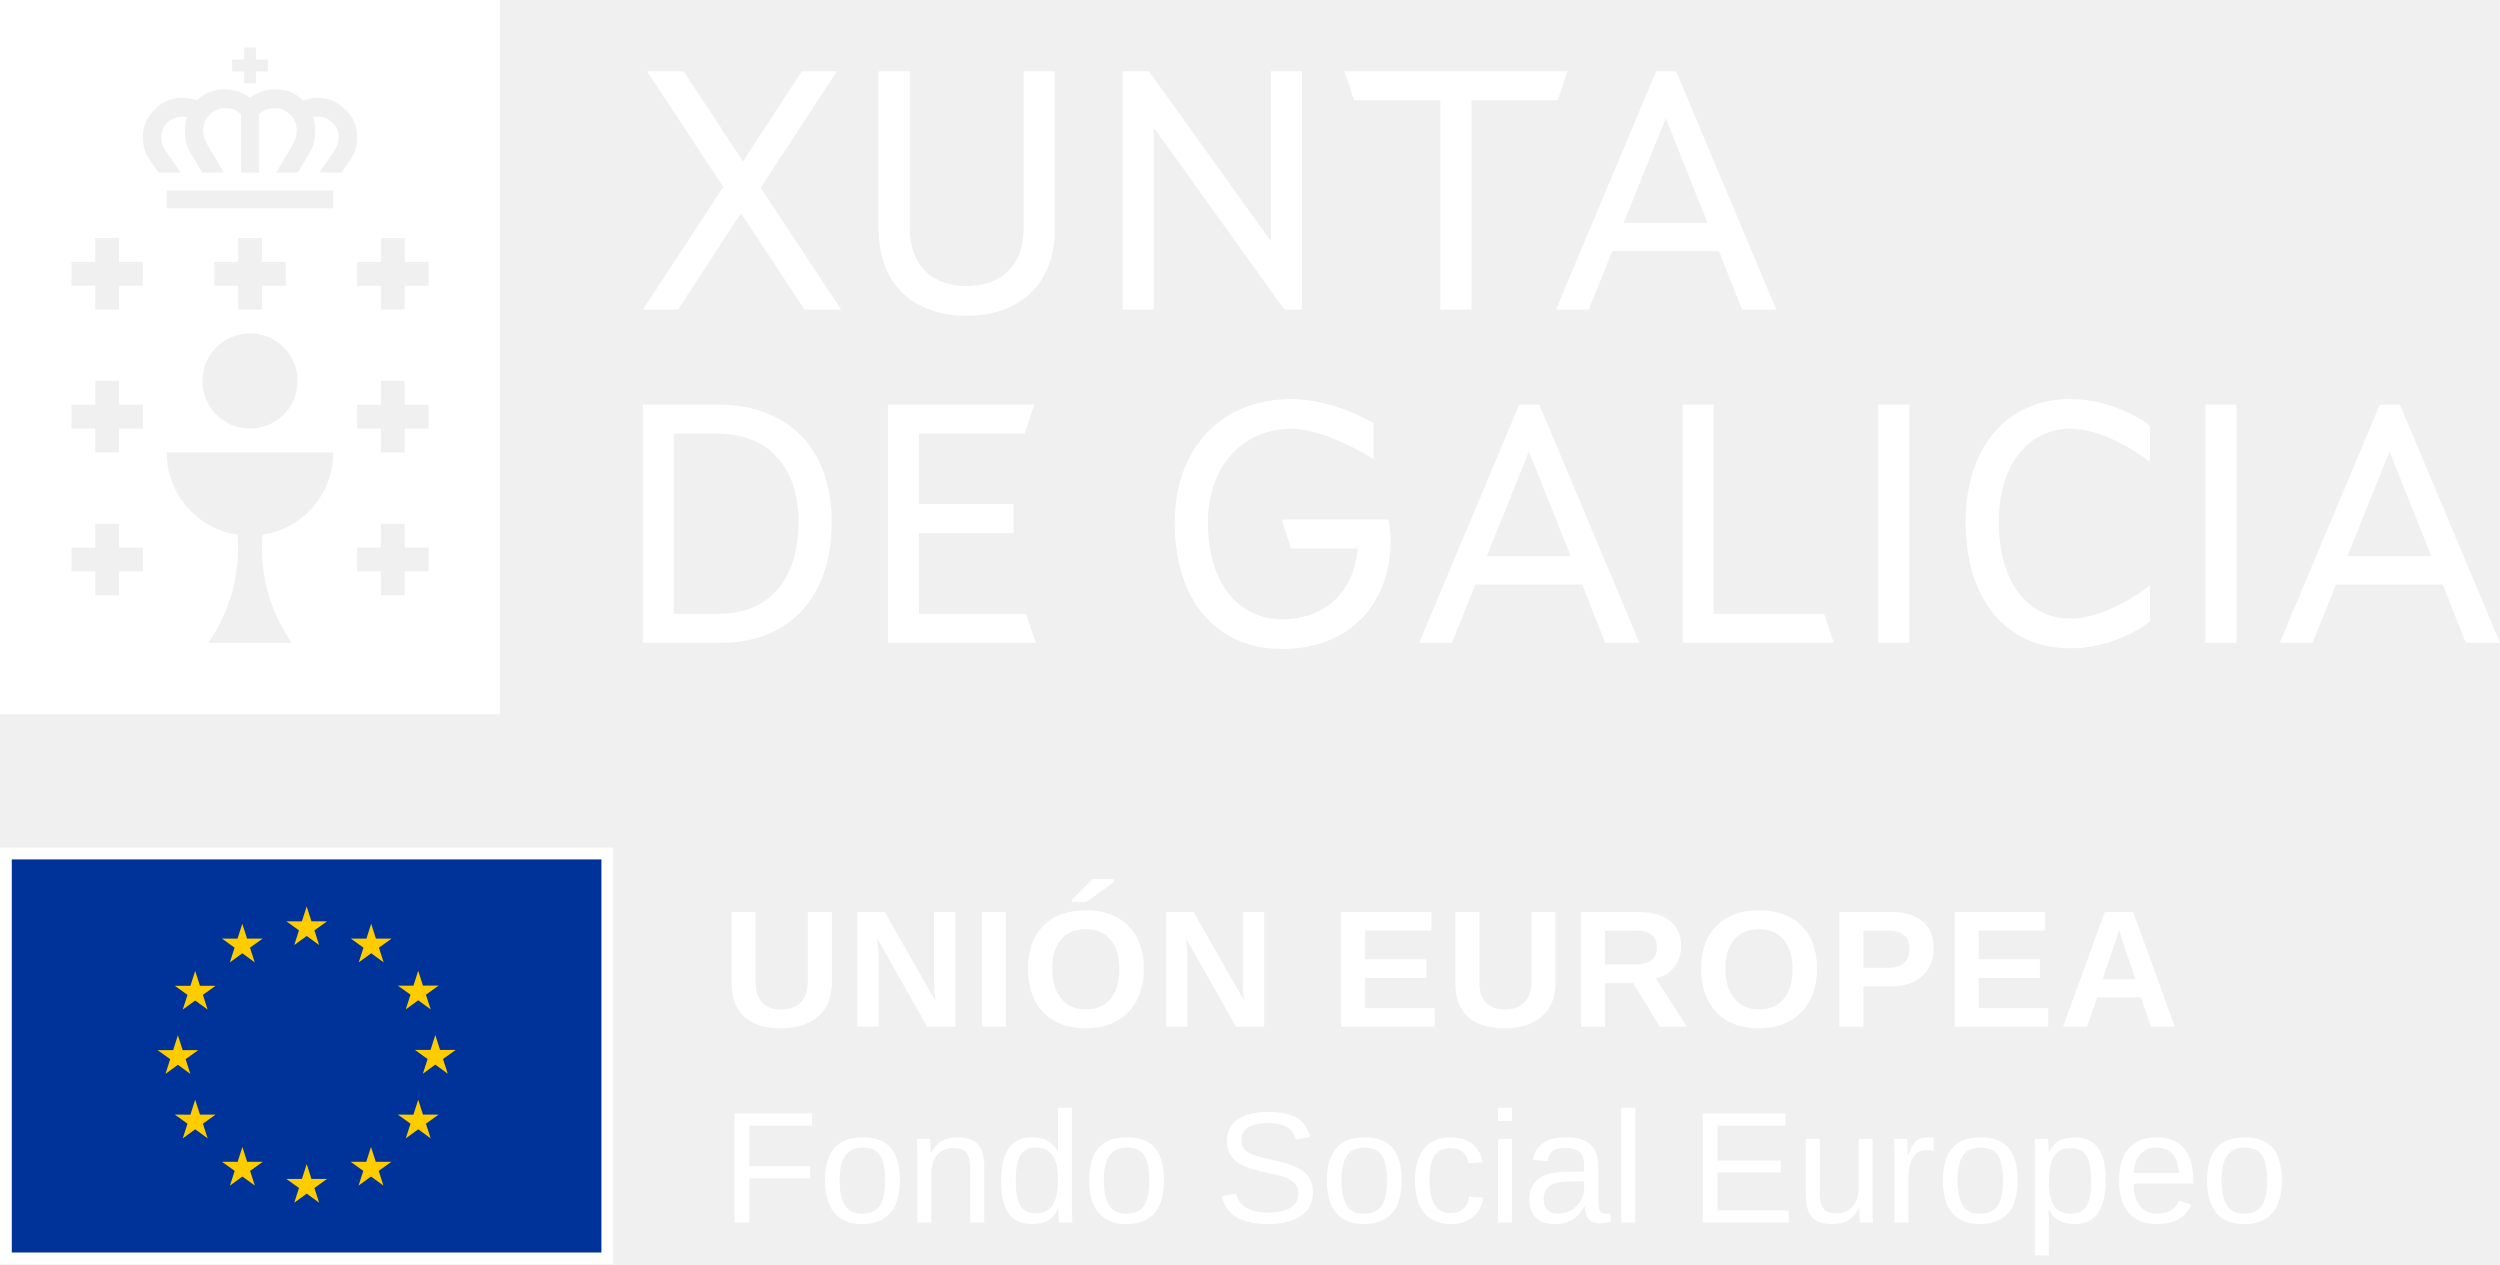
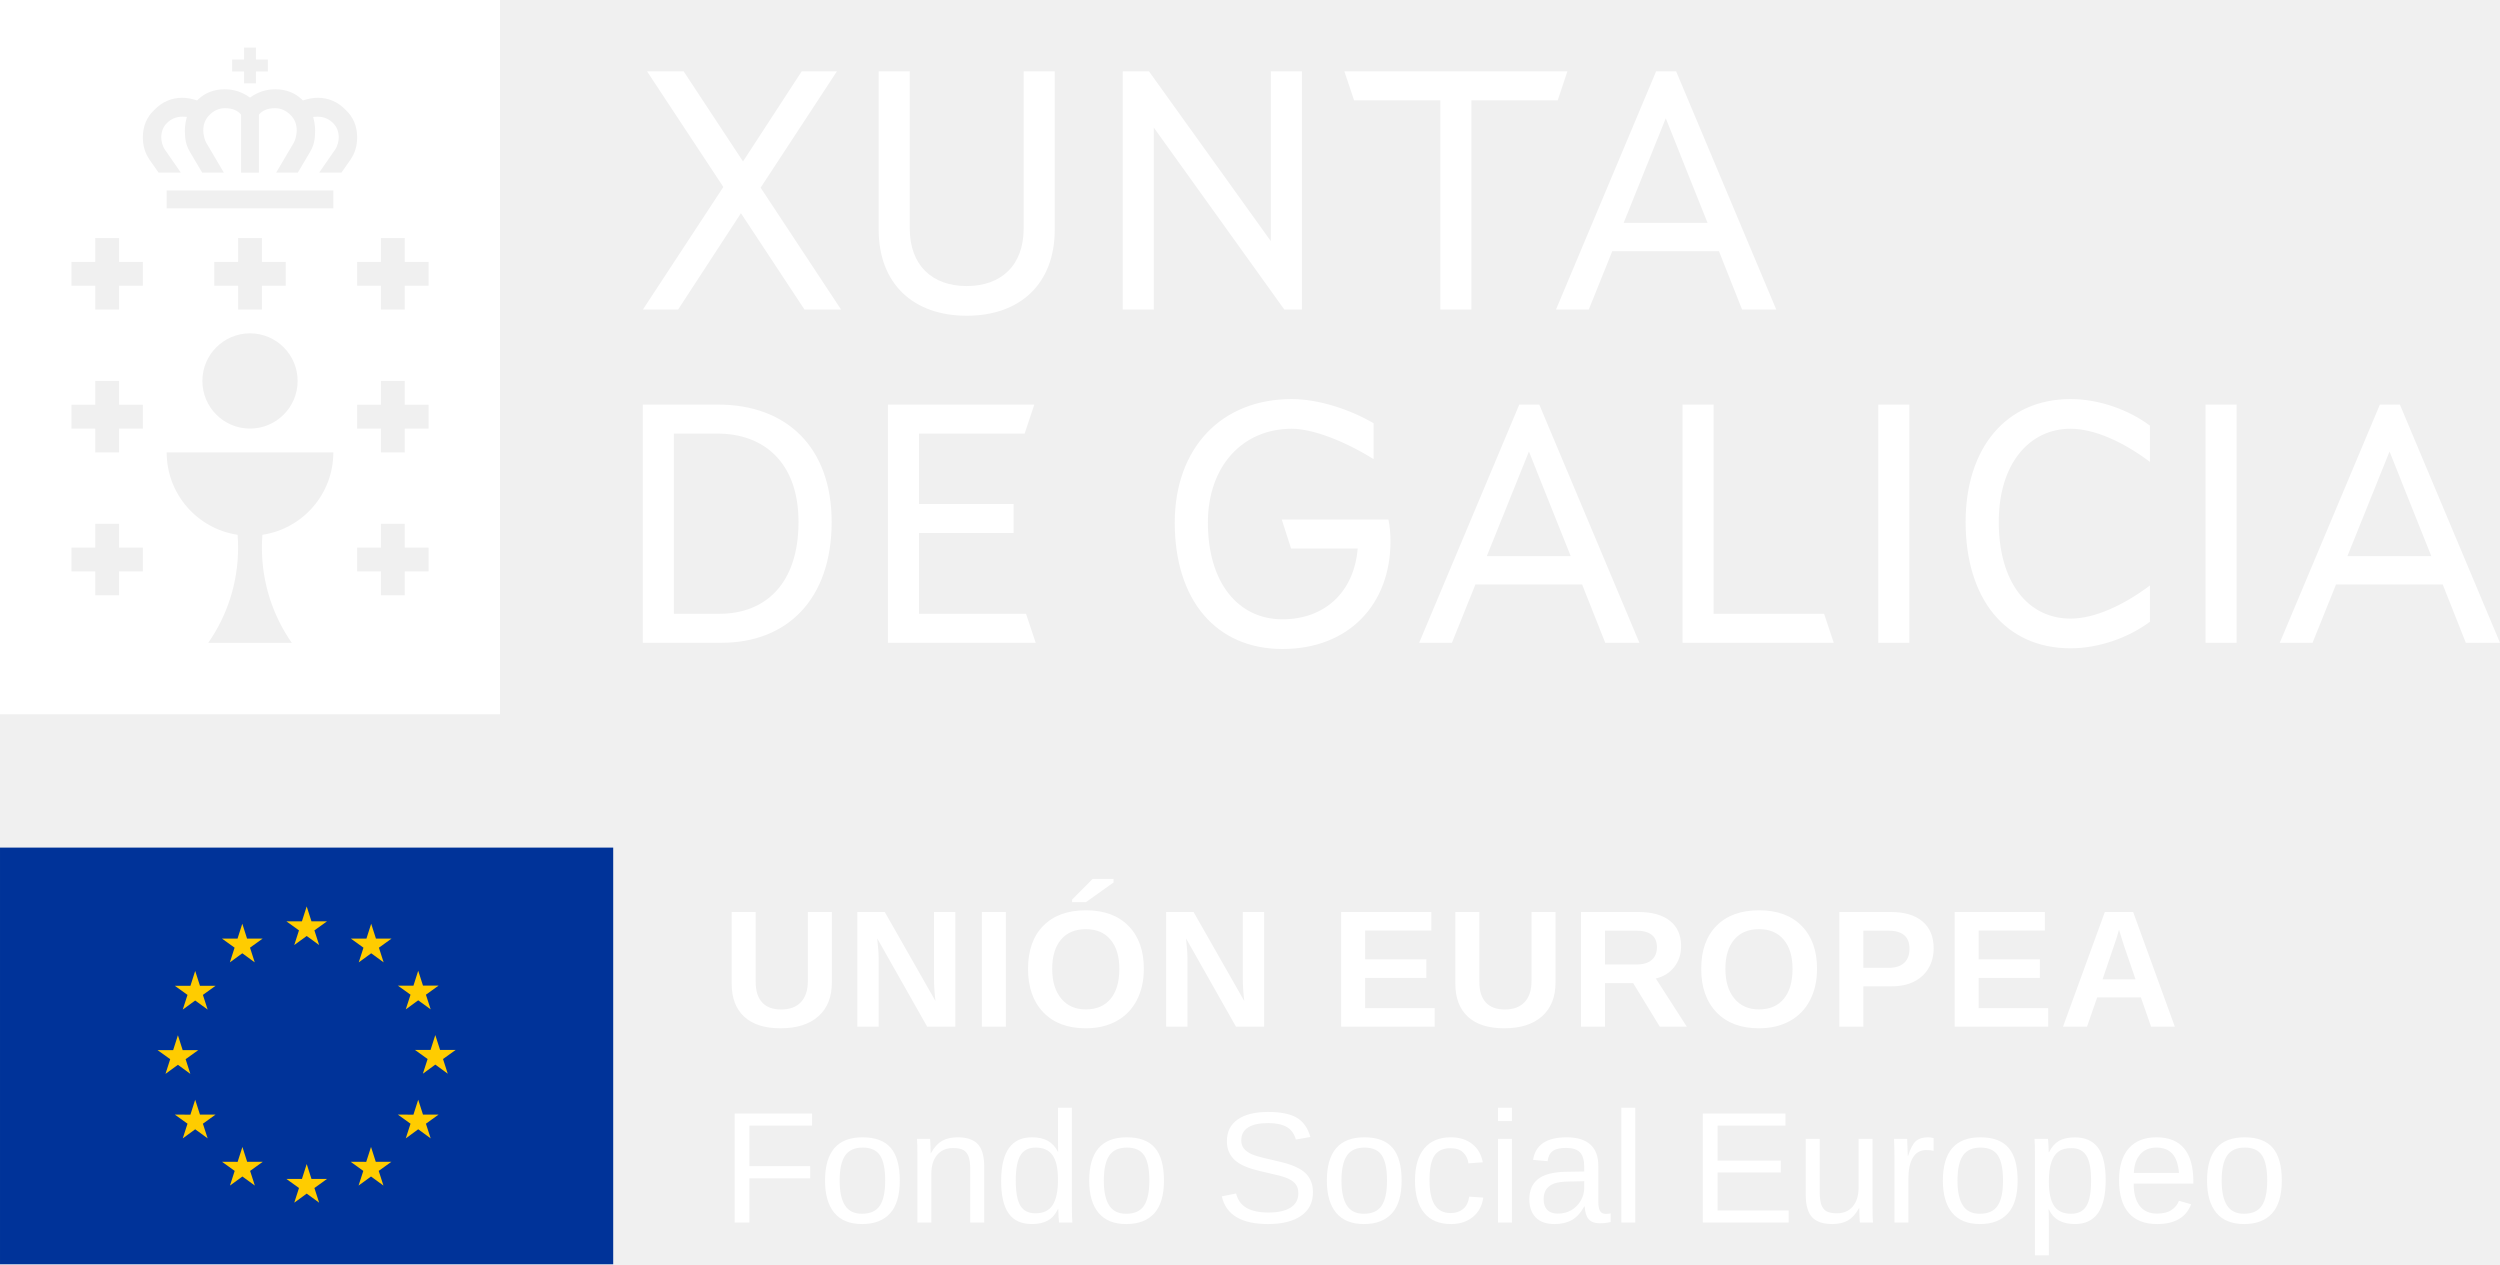
<svg xmlns="http://www.w3.org/2000/svg" viewBox="0 0 6000 3034">
  <svg x="0" y="0" width="6000" height="1714.3" viewBox="0 0 5952.76 1700.79">
    <style type="text/css">
	.st0{fill:#FFFFFF;}
</style>
    <path class="st0" d="M0,0v1700.79h1190.55V0H0z M552.76,141.74h28.35V113.4h28.35v28.35h28.35v28.35h-28.35v28.35H581.1v-28.35  h-28.35V141.74z M340.16,1360.63h-56.69v56.69h-56.69v-56.69h-56.69v-56.69h56.69v-56.69h56.69v56.69h56.69V1360.63z   M340.16,1020.47h-56.69v56.69h-56.69v-56.69h-56.69v-56.69h56.69v-56.69h56.69v56.69h56.69V1020.47z M340.16,680.31h-56.69v56.69  h-56.69v-56.69h-56.69v-56.69h56.69v-56.69h56.69v56.69h56.69V680.31z M624.79,1273.4c-0.77,10.08-1.16,20.26-1.16,30.53  c0,84.32,26.3,162.49,71.14,226.77H495.79c44.84-64.28,71.14-142.45,71.14-226.77c0-10.27-0.4-20.46-1.16-30.53  c-95.59-14.25-168.91-96.68-168.91-196.24H793.7C793.7,1176.72,720.38,1259.15,624.79,1273.4z M680.32,623.62v56.69h-56.69v56.69  h-56.69v-56.69h-56.69v-56.69h56.69v-56.69h56.69v56.69H680.32z M595.28,793.7c62.62,0,113.39,50.76,113.39,113.39  c0,62.62-50.76,113.39-113.39,113.39c-62.62,0-113.39-50.76-113.39-113.39C481.89,844.47,532.65,793.7,595.28,793.7z M793.7,496.06  H396.85v-42.52H793.7V496.06z M833.78,381.32l-20.84,29.71h-52.96l37.92-54.68c6.41-9.34,8.69-21.62,8.69-29.28  c0-13.35-4.32-24.57-12.85-33.36c-10.19-10.53-22.75-15.87-37.36-15.87c-6.27,0-10.74,0.59-10.74,0.59l-0.13-0.21  c3.17,11.29,4.86,22.18,4.86,32.4c0,18.38-1.99,33.99-11.72,50.47l-29.51,49.96h-51.59l42-71.28c3.92-6.56,6.97-19.36,6.97-29.14  c0-14.6-4.55-26.38-13.91-35.99c-10.93-11.3-23.51-17.03-37.4-17.03c-17.55,0-30.21,5.04-38.68,15.4v138.05h-42.51V272.98  c-8.46-10.36-21.13-15.4-38.68-15.4c-13.9,0-26.47,5.73-37.4,17.03c-9.36,9.61-13.91,21.39-13.91,35.99  c0,9.79,3.06,22.58,6.97,29.14l42,71.28h-51.59l-29.51-49.96c-9.73-16.47-11.72-32.09-11.72-50.47c0-10.22,1.69-21.1,4.86-32.4  l-0.13,0.21c0,0-4.47-0.59-10.74-0.59c-14.6,0-27.17,5.34-37.36,15.87c-8.53,8.79-12.85,20.01-12.85,33.36  c0,7.67,2.28,19.94,8.69,29.28l37.92,54.68h-52.96l-20.83-29.71c-11.34-16.37-16.62-33.61-16.62-54.25  c0-26.58,9.34-48.73,27.64-65.68c18.36-18.94,40.7-28.54,66.38-28.54c10.96,0,22.78,2.23,35.16,6.41c0.95-1.06,1.9-2.12,3-3.07  c16.81-15.65,38-23.58,63.01-23.58c21.66,0,41.82,6.65,59.93,19.78c18.12-13.13,38.27-19.78,59.93-19.78  c25.01,0,46.2,7.93,63.01,23.58c1.09,0.95,2.05,2.01,3,3.07c12.38-4.18,24.2-6.41,35.16-6.41c25.68,0,48.02,9.6,66.38,28.54  c18.3,16.95,27.64,39.1,27.64,65.68C850.39,347.7,845.11,364.95,833.78,381.32z M1020.47,1360.63h-56.69v56.69h-56.69v-56.69h-56.69  v-56.69h56.69v-56.69h56.69v56.69h56.69V1360.63z M1020.47,1020.47h-56.69v56.69h-56.69v-56.69h-56.69v-56.69h56.69v-56.69h56.69  v56.69h56.69V1020.47z M1020.47,680.31h-56.69v56.69h-56.69v-56.69h-56.69v-56.69h56.69v-56.69h56.69v56.69h56.69V680.31z   M1980.26,1242.83c0,184.12-106.03,287.68-262.2,287.68h-187.41V963.36h179.19C1872.58,963.36,1980.26,1064.46,1980.26,1242.83z   M1901.35,1242.83c0-140.56-81.37-210.42-193.16-210.42h-103.57v429.06h108.5C1823.26,1461.46,1901.35,1389.13,1901.35,1242.83z   M2114.26,963.36h348.51l-23.02,69.05h-251.52v167.68h225.22v69.05h-225.22v192.33h254.81l23.01,69.05h-351.8V963.36z   M2797.19,1244.47c0-176.72,110.14-294.26,278.65-294.26c63.29,0,138.91,24.66,194.81,57.54v85.48  c-69.87-43.56-145.49-72.33-194.81-72.33c-117.54,0-199.74,89.59-199.74,223.57c0,142.2,71.51,230.15,177.54,230.15  c98.64,0,170.15-62.47,179.19-168.5h-158.64l-22.19-69.04h253.99c3.29,15.62,4.93,32.88,4.93,51.78  c0,150.42-99.46,256.45-257.27,256.45C2895.82,1545.3,2797.19,1429.41,2797.19,1244.47z M3617.52,963.36h47.68l238.37,567.15h-81.37  l-55.07-138.91h-253.99l-55.89,138.91h-78.09L3617.52,963.36z M3739.99,1324.2l-99.46-249.05l-100.28,249.05H3739.99z   M4006.33,963.36h73.97v498.11h263.03l23.02,69.05h-360.02V963.36z M4472.39,963.36h73.97v567.15h-73.97V963.36z M4680.35,1242.83  c0-175.9,96.17-292.62,249.87-292.62c66.58,0,137.27,24.66,189.05,63.29v86.31c-62.47-46.85-131.51-78.91-189.05-78.91  c-98.64,0-170.96,83.84-170.96,221.93c0,143.02,69.04,230.14,170.96,230.14c57.54,0,126.58-32.06,189.05-78.91v86.31  c-51.79,38.63-122.47,63.29-189.05,63.29C4773.23,1543.66,4680.35,1423.65,4680.35,1242.83z M5251.63,963.36h73.97v567.15h-73.97  V963.36z M5666.72,963.36h47.67l238.37,567.15h-81.37l-55.07-138.91h-253.99l-55.89,138.91h-78.09L5666.72,963.36z M5789.19,1324.2  l-99.46-249.05l-100.28,249.05H5789.19z M1722.34,445.21l-181.65-275.36h87.13l141.38,214.53l139.73-214.53h83.84l-181.65,277  l191.52,290.16h-87.13l-151.24-229.33l-149.6,229.33h-83.84L1722.34,445.21z M2092.24,547.14V169.86h73.98v373.99  c0,87.95,53.43,137.27,135.62,137.27s135.62-49.32,135.62-137.27V169.86h73.97v377.28c0,127.4-81.37,204.67-209.6,204.67  S2092.24,674.54,2092.24,547.14z M2673.39,169.86h62.47l290.15,404.4v-404.4h73.97v567.15h-41.92l-310.7-433.17v433.17h-73.97  V169.86z M3429.62,238.9h-205.49l-23.02-69.04h530.99l-23.02,69.04h-205.49v498.11h-73.97V238.9z M3943.37,169.86h47.68  l238.37,567.15h-81.37l-55.07-138.91h-253.99l-55.89,138.91H3705L3943.37,169.86z M4065.84,530.7l-99.46-249.05L3866.1,530.7  H4065.84z" />
  </svg>
  <svg x="0" y="2034.3" width="1471.7" height="1000" viewBox="0 0 294.94 200.41">
    <defs>
      <style>
      .cls-1 {
        fill: #fff;
      }

      .cls-2 {
        fill: #039;
      }

      .cls-3 {
        fill: #fc0;
      }
    </style>
    </defs>
-     <rect class="cls-1" x="0" width="294.95" height="200.41" />
    <g>
-       <rect class="cls-2" x="5.67" y="5.67" width="283.6" height="189.07" />
+       <rect class="cls-2" x="0" y="0" width="294.94" height="200.41" />
      <g>
        <polygon class="cls-3" points="141.53 46.86 147.51 42.5 153.5 46.86 151.22 39.8 157.3 35.44 149.8 35.44 147.51 28.29 145.22 35.44 137.73 35.44 143.8 39.8 141.53 46.86" />
        <polygon class="cls-3" points="110.56 55.19 116.54 50.82 122.52 55.19 120.25 48.12 126.32 43.76 118.83 43.76 116.54 36.6 114.25 43.76 106.76 43.76 112.83 48.12 110.56 55.19" />
        <polygon class="cls-3" points="93.88 59.31 91.59 66.47 84.1 66.47 90.18 70.83 87.9 77.9 93.88 73.53 99.87 77.9 97.59 70.83 103.66 66.47 96.18 66.47 93.88 59.31" />
        <polygon class="cls-3" points="85.57 104.46 91.55 108.83 89.28 101.76 95.35 97.4 87.86 97.4 85.57 90.24 83.28 97.41 75.78 97.4 81.86 101.76 79.59 108.83 85.57 104.46" />
        <polygon class="cls-3" points="96.18 128.42 93.88 121.26 91.59 128.43 84.1 128.42 90.18 132.79 87.9 139.85 93.88 135.47 99.87 139.85 97.59 132.79 103.66 128.42 96.18 128.42" />
        <polygon class="cls-3" points="118.88 151.12 116.59 143.97 114.3 151.13 106.8 151.12 112.88 155.49 110.61 162.55 116.59 158.19 122.57 162.55 120.3 155.49 126.37 151.12 118.88 151.12" />
        <polygon class="cls-3" points="149.81 159.35 147.52 152.19 145.23 159.36 137.73 159.35 143.81 163.72 141.53 170.78 147.52 166.41 153.5 170.78 151.22 163.72 157.3 159.35 149.81 159.35" />
        <polygon class="cls-3" points="180.74 151.12 178.45 143.97 176.15 151.13 168.67 151.12 174.74 155.49 172.46 162.55 178.45 158.19 184.43 162.55 182.15 155.49 188.23 151.12 180.74 151.12" />
        <polygon class="cls-3" points="203.45 128.42 201.15 121.26 198.86 128.43 191.37 128.42 197.45 132.79 195.17 139.85 201.15 135.47 207.14 139.85 204.86 132.79 210.93 128.42 203.45 128.42" />
        <polygon class="cls-3" points="219.16 97.31 211.67 97.31 209.37 90.15 207.08 97.32 199.59 97.31 205.67 101.68 203.39 108.74 209.37 104.36 215.36 108.74 213.08 101.68 219.16 97.31" />
        <polygon class="cls-3" points="195.17 77.8 201.15 73.44 207.14 77.8 204.86 70.74 210.93 66.38 203.45 66.38 201.15 59.22 198.86 66.39 191.37 66.38 197.45 70.74 195.17 77.8" />
        <polygon class="cls-3" points="178.53 36.61 176.25 43.77 168.75 43.76 174.82 48.13 172.55 55.19 178.54 50.82 184.52 55.19 182.25 48.13 188.32 43.76 180.82 43.76 178.53 36.61" />
      </g>
    </g>
  </svg>
  <g fill="#fff" font-family="Arial, Helvetica, sans-serif">
    <text x="1732" y="2464" font-size="400" font-weight="700" letter-spacing="10">UNIÓN EUROPEA</text>
    <text x="1732" y="2934" font-size="380">Fondo Social Europeo</text>
  </g>
</svg>
